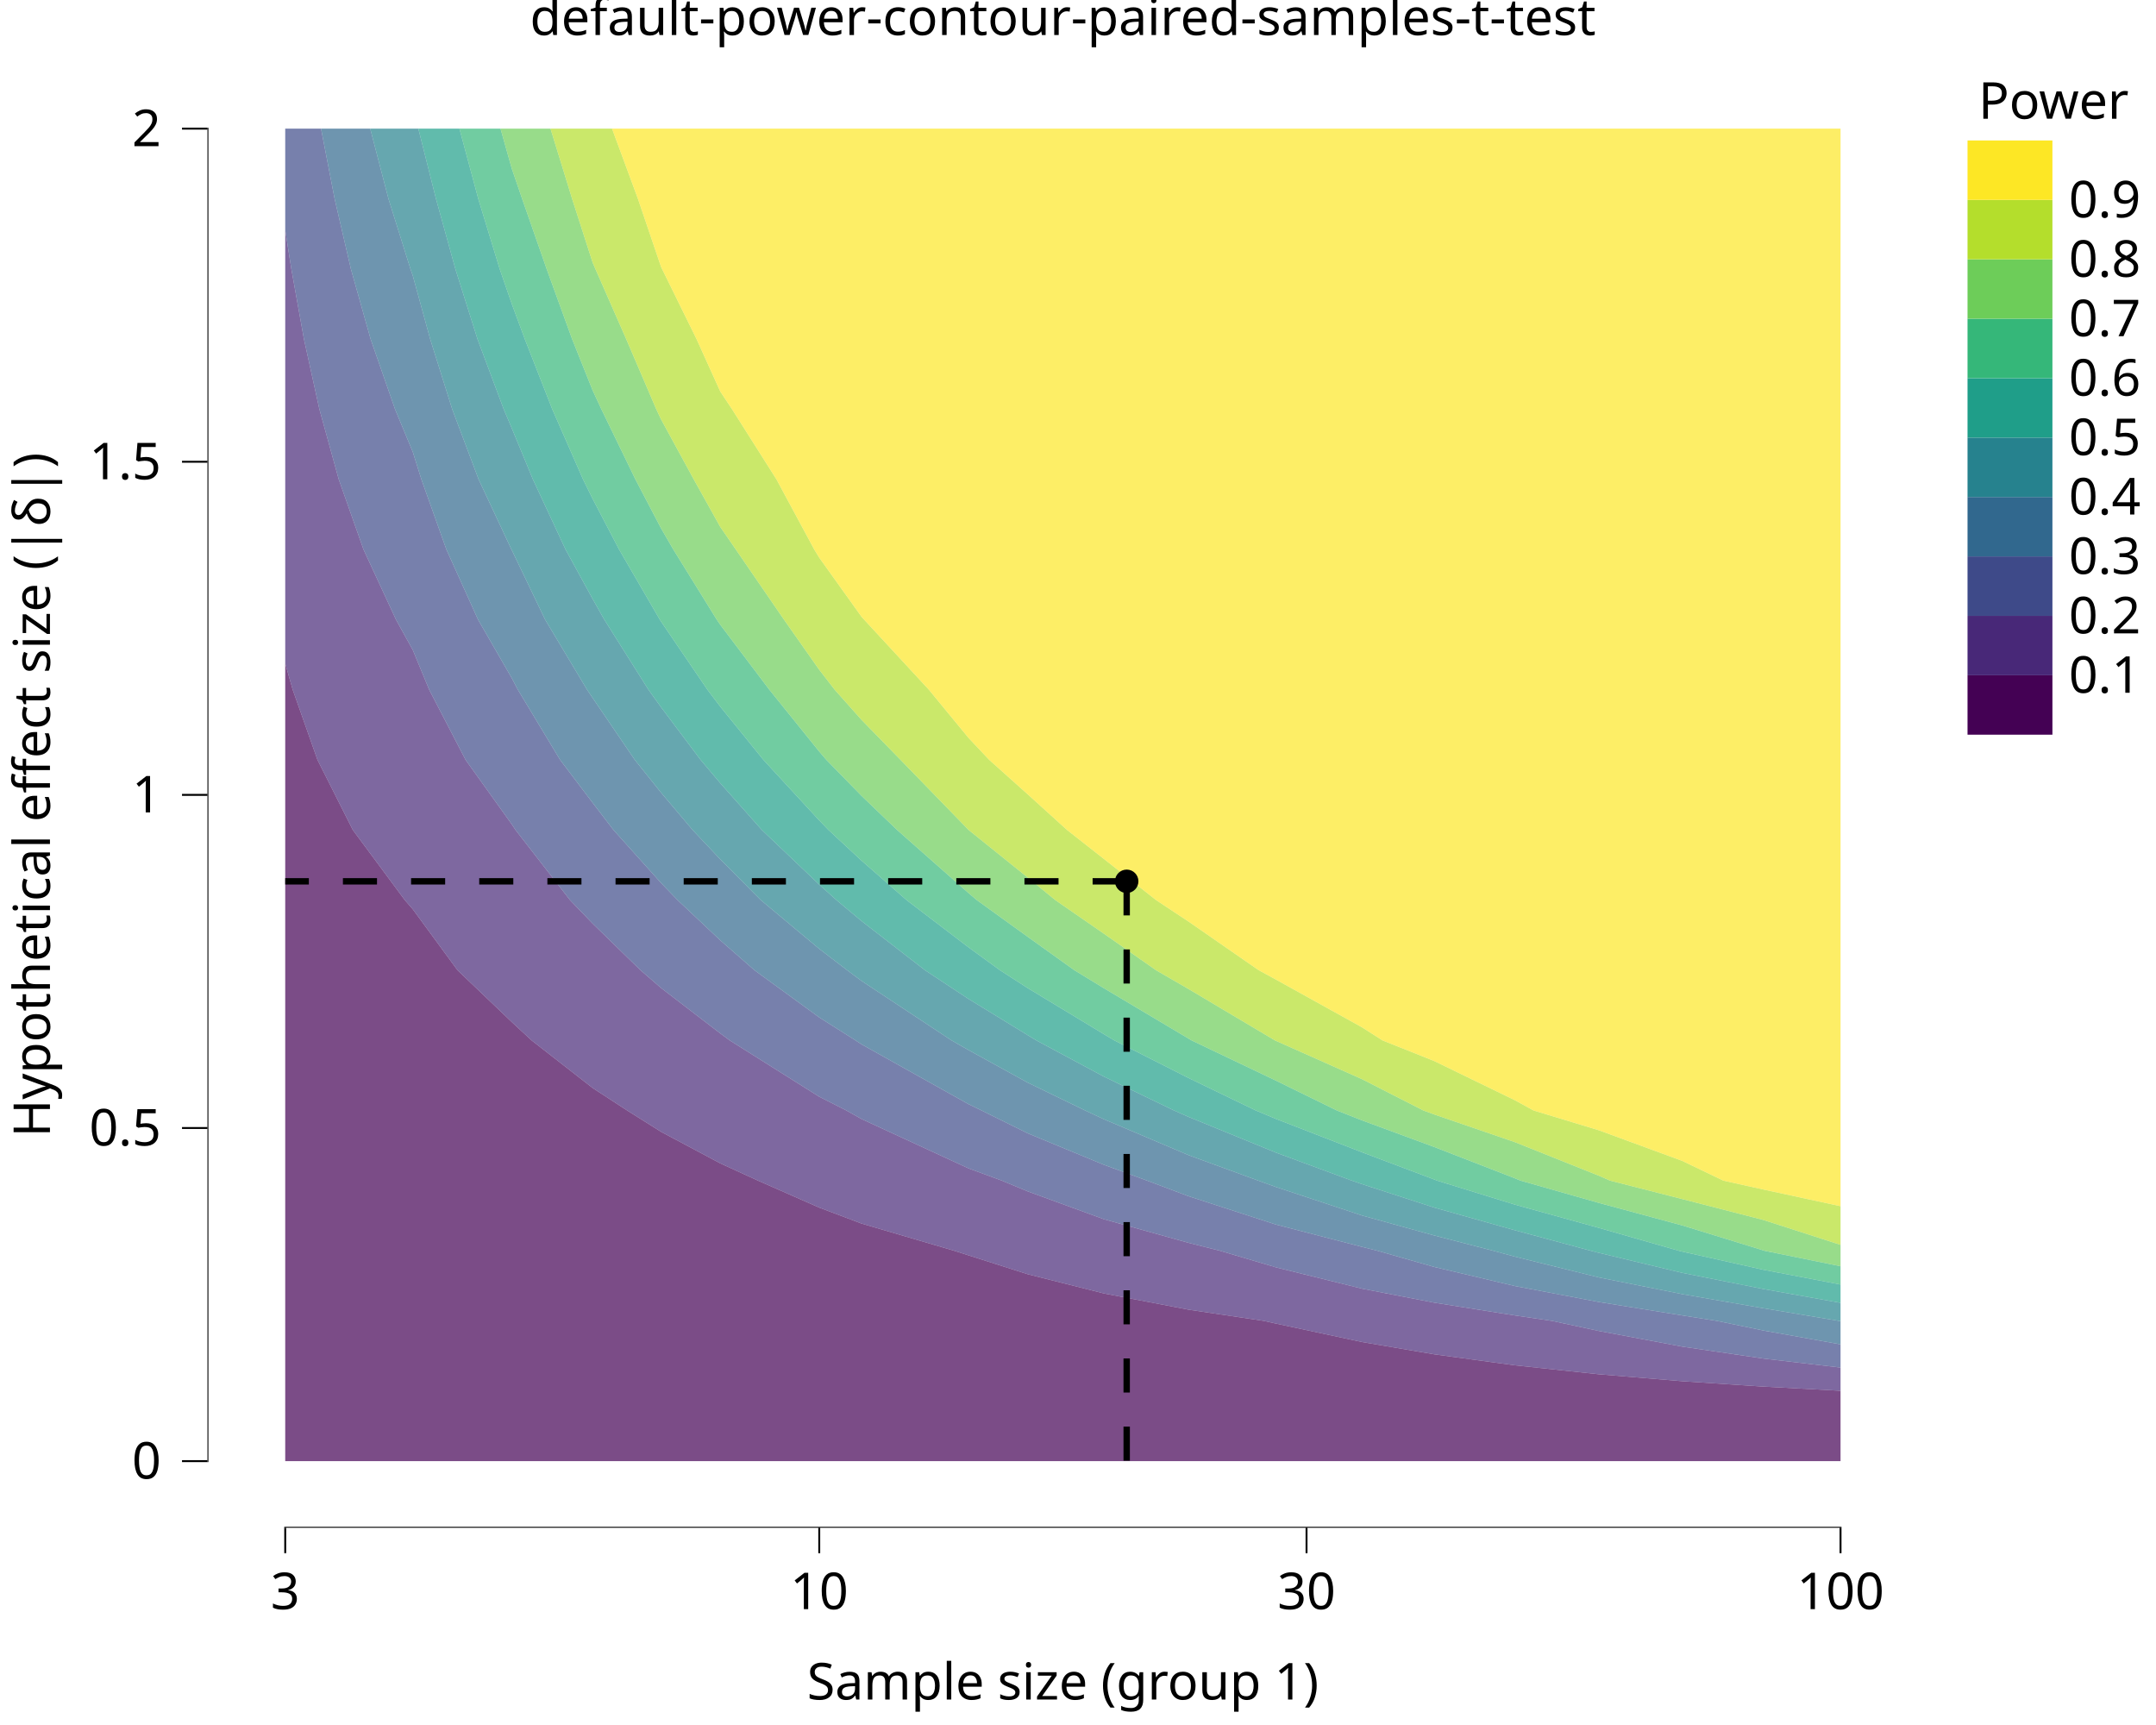
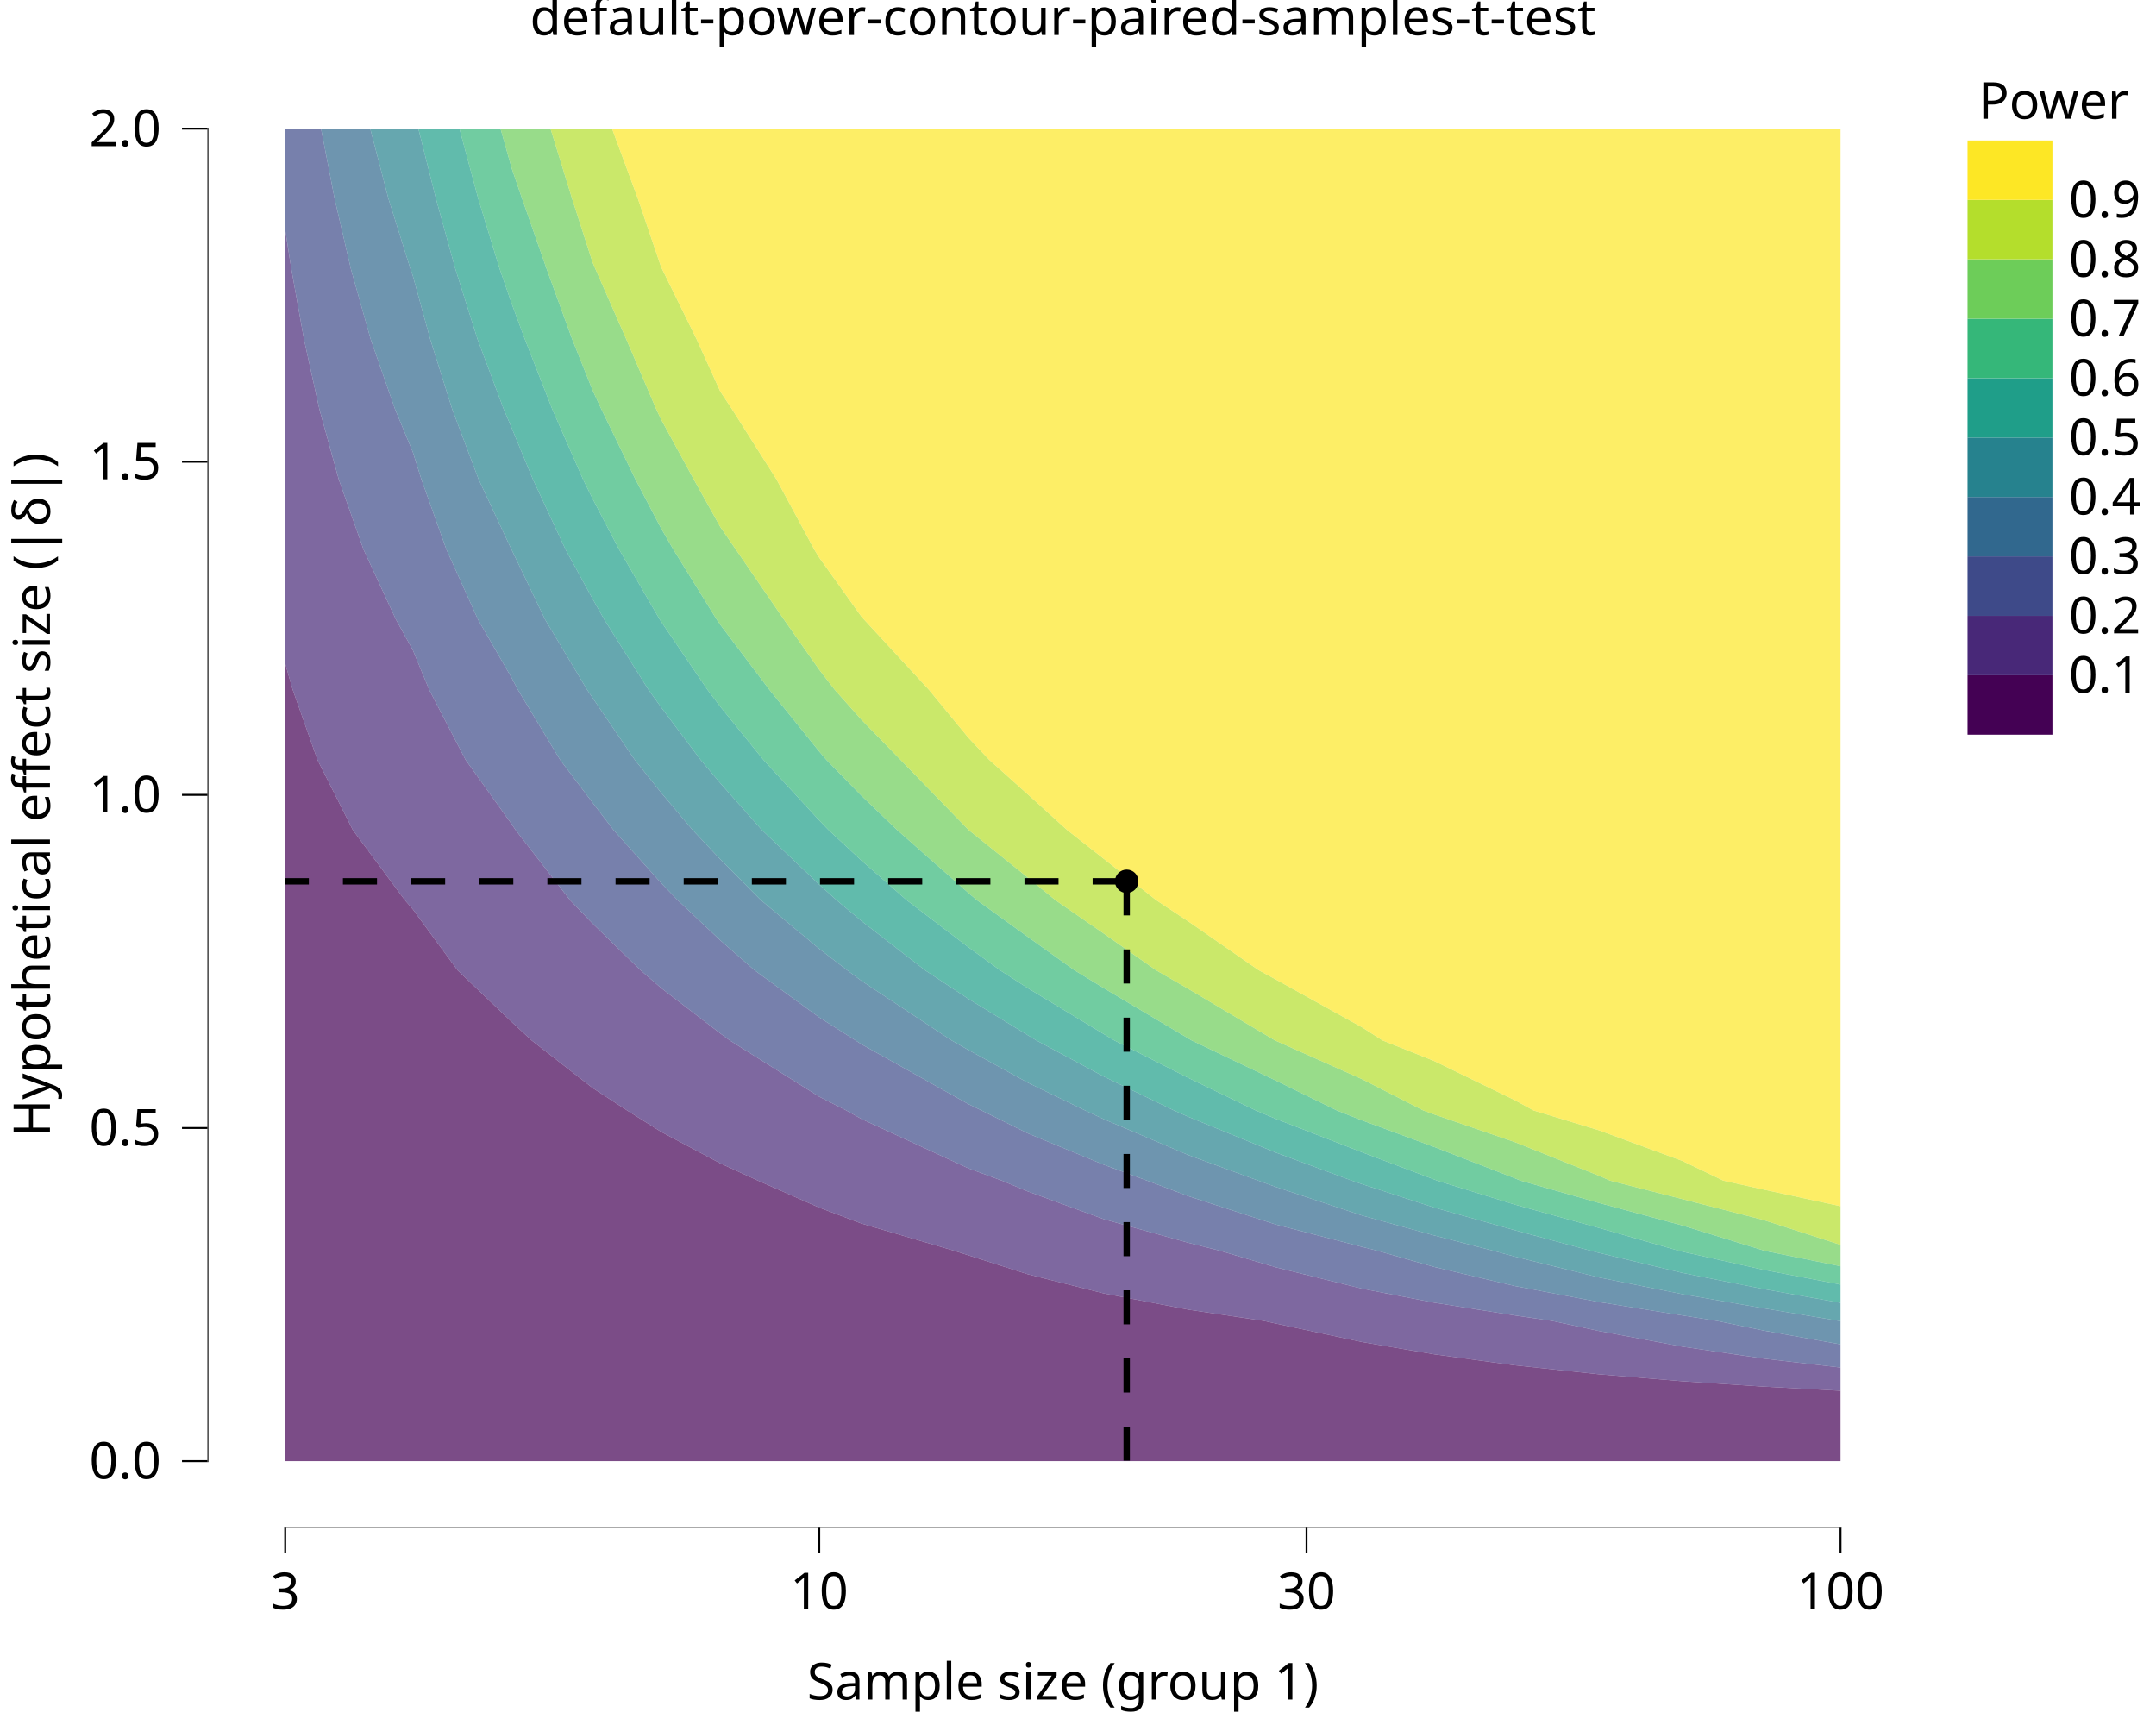
<svg xmlns="http://www.w3.org/2000/svg" class="svglite" data-engine-version="2.0" width="720.00pt" height="576.00pt" viewBox="0 0 720.00 576.00">
  <defs>
    <style type="text/css">
    .svglite line, .svglite polyline, .svglite polygon, .svglite path, .svglite rect, .svglite circle {
      fill: none;
      stroke: #000000;
      stroke-linecap: round;
      stroke-linejoin: round;
      stroke-miterlimit: 10.00;
    }
  </style>
  </defs>
  <rect width="100%" height="100%" style="stroke: none; fill: #FFFFFF;" />
  <defs>
    <clipPath id="cpMC4wMHw3MjAuMDB8MC4wMHw1NzYuMDA=">
      <rect x="0.00" y="0.00" width="720.00" height="576.00" />
    </clipPath>
  </defs>
  <g clip-path="url(#cpMC4wMHw3MjAuMDB8MC4wMHw1NzYuMDA=)">
    <rect x="-0" y="0.00" width="720.00" height="576.00" style="stroke-width: 10.67; stroke: none;" />
  </g>
  <defs>
    <clipPath id="cpNjkuMjh8NjQwLjYyfDIwLjcxfDUxMC4xNA==">
      <rect x="69.28" y="20.71" width="571.34" height="489.43" />
    </clipPath>
  </defs>
  <g clip-path="url(#cpNjkuMjh8NjQwLjYyfDIwLjcxfDUxMC4xNA==)">
    <rect x="69.28" y="20.71" width="571.34" height="489.43" style="stroke-width: 10.67; stroke: none;" />
    <path d="M 95.25 417.64 L 95.25 441.06 L 95.25 464.48 L 95.25 487.89 L 137.87 487.89 L 170.92 487.89 L 197.92 487.89 L 220.76 487.89 L 240.54 487.89 L 273.59 487.89 L 287.71 487.89 L 323.43 487.89 L 343.21 487.89 L 368.66 487.89 L 396.96 487.89 L 426.10 487.89 L 454.86 487.89 L 478.93 487.89 L 505.94 487.89 L 533.97 487.89 L 561.82 487.89 L 588.83 487.89 L 614.65 487.89 L 614.65 464.48 L 614.65 464.39 L 588.83 463.00 L 561.82 461.21 L 533.97 458.89 L 505.94 455.90 L 478.93 452.22 L 454.86 448.12 L 426.10 441.96 L 422.05 441.06 L 396.96 437.32 L 368.66 431.90 L 343.21 425.48 L 323.43 419.17 L 318.64 417.64 L 287.71 408.56 L 273.59 403.23 L 253.13 394.22 L 240.54 388.46 L 220.76 377.92 L 209.44 370.80 L 197.92 363.30 L 177.52 347.39 L 170.92 341.28 L 152.79 323.97 L 137.87 303.63 L 135.19 300.55 L 117.82 277.13 L 106.02 253.72 L 97.75 230.30 L 95.25 221.55 L 95.25 230.30 L 95.25 253.72 L 95.25 277.13 L 95.25 300.55 L 95.25 323.97 L 95.25 347.39 L 95.25 370.80 L 95.25 394.22 Z" style="fill-rule: evenodd; fill: #440154; fill-opacity: 0.70; stroke-width: 1.07; stroke: none; stroke-linecap: butt;" />
    <path d="M 95.25 113.21 L 95.25 136.63 L 95.25 160.04 L 95.25 183.46 L 95.25 206.88 L 95.25 221.55 L 97.75 230.30 L 106.02 253.72 L 117.82 277.13 L 135.19 300.55 L 137.87 303.63 L 152.79 323.97 L 170.92 341.28 L 177.52 347.39 L 197.92 363.30 L 209.44 370.80 L 220.76 377.92 L 240.54 388.46 L 253.13 394.22 L 273.59 403.23 L 287.71 408.56 L 318.64 417.64 L 323.43 419.17 L 343.21 425.48 L 368.66 431.90 L 396.96 437.32 L 422.05 441.06 L 426.10 441.96 L 454.86 448.12 L 478.93 452.22 L 505.94 455.90 L 533.97 458.89 L 561.82 461.21 L 588.83 463.00 L 614.65 464.39 L 614.65 456.65 L 588.83 453.63 L 561.82 449.66 L 533.97 444.43 L 518.30 441.06 L 505.94 439.25 L 478.93 434.97 L 454.86 430.30 L 426.10 423.18 L 407.41 417.64 L 396.96 415.01 L 368.66 407.11 L 343.21 397.82 L 334.56 394.22 L 323.43 390.13 L 287.71 373.65 L 282.64 370.80 L 273.59 366.21 L 243.68 347.39 L 240.54 345.07 L 220.76 329.89 L 213.91 323.97 L 197.92 308.40 L 190.36 300.55 L 172.16 277.13 L 170.92 275.26 L 155.48 253.72 L 143.33 230.30 L 137.87 217.07 L 132.23 206.88 L 121.39 183.46 L 113.12 160.04 L 106.66 136.63 L 101.50 113.21 L 97.29 89.79 L 95.25 76.78 L 95.25 89.79 Z" style="fill-rule: evenodd; fill: #482878; fill-opacity: 0.70; stroke-width: 1.07; stroke: none; stroke-linecap: butt;" />
    <path d="M 107.21 42.95 L 95.25 42.95 L 95.25 66.37 L 95.25 76.78 L 97.29 89.79 L 101.50 113.21 L 106.66 136.63 L 113.12 160.04 L 121.39 183.46 L 132.23 206.88 L 137.87 217.07 L 143.33 230.30 L 155.48 253.72 L 170.92 275.26 L 172.16 277.13 L 190.36 300.55 L 197.92 308.40 L 213.91 323.97 L 220.76 329.89 L 240.54 345.07 L 243.68 347.39 L 273.59 366.21 L 282.64 370.80 L 287.71 373.65 L 323.43 390.13 L 334.56 394.22 L 343.21 397.82 L 368.66 407.11 L 396.96 415.01 L 407.41 417.64 L 426.10 423.18 L 454.86 430.30 L 478.93 434.97 L 505.94 439.25 L 518.30 441.06 L 533.97 444.43 L 561.82 449.66 L 588.83 453.63 L 614.65 456.65 L 614.65 448.90 L 588.83 444.26 L 573.36 441.06 L 561.82 439.24 L 533.97 434.76 L 505.94 429.43 L 478.93 423.04 L 459.99 417.64 L 454.86 416.35 L 426.10 408.89 L 396.96 399.44 L 383.06 394.22 L 368.66 388.94 L 343.21 378.43 L 327.80 370.80 L 323.43 368.69 L 287.71 348.71 L 285.69 347.39 L 273.59 339.72 L 251.96 323.97 L 240.54 313.98 L 226.28 300.55 L 220.76 294.83 L 204.87 277.13 L 197.92 268.06 L 187.05 253.72 L 172.94 230.30 L 170.92 226.45 L 159.64 206.88 L 149.07 183.46 L 140.72 160.04 L 137.87 150.95 L 131.93 136.63 L 123.77 113.21 L 117.18 89.79 L 111.75 66.37 Z" style="fill-rule: evenodd; fill: #3E4A89; fill-opacity: 0.70; stroke-width: 1.07; stroke: none; stroke-linecap: butt;" />
    <path d="M 107.21 42.95 L 111.75 66.37 L 117.18 89.79 L 123.77 113.21 L 131.93 136.63 L 137.87 150.95 L 140.72 160.04 L 149.07 183.46 L 159.64 206.88 L 170.92 226.45 L 172.94 230.30 L 187.05 253.72 L 197.92 268.06 L 204.87 277.13 L 220.76 294.83 L 226.28 300.55 L 240.54 313.98 L 251.96 323.97 L 273.59 339.72 L 285.69 347.39 L 287.71 348.71 L 323.43 368.69 L 327.80 370.80 L 343.21 378.43 L 368.66 388.94 L 383.06 394.22 L 396.96 399.44 L 426.10 408.89 L 454.86 416.35 L 459.99 417.64 L 478.93 423.04 L 505.94 429.43 L 533.97 434.76 L 561.82 439.24 L 573.36 441.06 L 588.83 444.26 L 614.65 448.90 L 614.65 441.16 L 614.13 441.06 L 588.83 436.83 L 561.82 432.14 L 533.97 426.55 L 505.94 419.62 L 498.66 417.64 L 478.93 412.53 L 454.86 405.87 L 426.10 396.35 L 420.18 394.22 L 396.96 385.73 L 368.66 373.73 L 362.38 370.80 L 343.21 361.50 L 323.43 350.62 L 317.75 347.39 L 287.71 327.53 L 282.92 323.97 L 273.59 316.83 L 254.08 300.55 L 240.54 286.93 L 231.29 277.13 L 220.76 264.66 L 211.99 253.72 L 197.92 233.05 L 196.06 230.30 L 182.04 206.88 L 170.92 183.68 L 170.80 183.46 L 159.83 160.04 L 151.02 136.63 L 143.66 113.21 L 137.87 92.10 L 137.07 89.79 L 129.73 66.37 L 123.64 42.95 Z" style="fill-rule: evenodd; fill: #31688E; fill-opacity: 0.70; stroke-width: 1.07; stroke: none; stroke-linecap: butt;" />
    <path d="M 168.22 136.63 L 159.46 113.21 L 152.07 89.79 L 145.60 66.37 L 139.71 42.95 L 137.87 42.95 L 123.64 42.95 L 129.73 66.37 L 137.07 89.79 L 137.87 92.10 L 143.66 113.21 L 151.02 136.63 L 159.83 160.04 L 170.80 183.46 L 170.92 183.68 L 182.04 206.88 L 196.06 230.30 L 197.92 233.05 L 211.99 253.72 L 220.76 264.66 L 231.29 277.13 L 240.54 286.93 L 254.08 300.55 L 273.59 316.83 L 282.92 323.97 L 287.71 327.53 L 317.75 347.39 L 323.43 350.62 L 343.21 361.50 L 362.38 370.80 L 368.66 373.73 L 396.96 385.73 L 420.18 394.22 L 426.10 396.35 L 454.86 405.87 L 478.93 412.53 L 498.66 417.64 L 505.94 419.62 L 533.97 426.55 L 561.82 432.14 L 588.83 436.83 L 614.13 441.06 L 614.65 441.16 L 614.65 441.06 L 614.65 435.03 L 588.83 430.41 L 561.82 425.03 L 533.97 418.34 L 531.24 417.64 L 505.94 410.81 L 478.93 403.21 L 454.86 395.40 L 451.44 394.22 L 426.10 384.87 L 396.96 372.96 L 392.06 370.80 L 368.66 359.50 L 346.07 347.39 L 343.21 345.66 L 323.43 333.55 L 308.91 323.97 L 287.71 307.54 L 279.35 300.55 L 273.59 295.38 L 254.42 277.13 L 240.54 261.50 L 233.97 253.72 L 220.76 236.15 L 216.56 230.30 L 201.80 206.88 L 197.92 200.00 L 188.86 183.46 L 177.96 160.04 L 170.92 143.00 Z" style="fill-rule: evenodd; fill: #26828E; fill-opacity: 0.70; stroke-width: 1.07; stroke: none; stroke-linecap: butt;" />
    <path d="M 194.70 160.04 L 184.43 136.63 L 175.26 113.21 L 170.92 101.48 L 166.87 89.79 L 159.72 66.37 L 153.43 42.95 L 139.71 42.95 L 145.60 66.37 L 152.07 89.79 L 159.46 113.21 L 168.22 136.63 L 170.92 143.00 L 177.96 160.04 L 188.86 183.46 L 197.92 200.00 L 201.80 206.88 L 216.56 230.30 L 220.76 236.15 L 233.97 253.72 L 240.54 261.50 L 254.42 277.13 L 273.59 295.38 L 279.35 300.55 L 287.71 307.54 L 308.91 323.97 L 323.43 333.55 L 343.21 345.66 L 346.07 347.39 L 368.66 359.50 L 392.06 370.80 L 396.96 372.96 L 426.10 384.87 L 451.44 394.22 L 454.86 395.40 L 478.93 403.21 L 505.94 410.81 L 531.24 417.64 L 533.97 418.34 L 561.82 425.03 L 588.83 430.41 L 614.65 435.03 L 614.65 428.92 L 588.83 423.98 L 561.82 417.93 L 560.64 417.64 L 533.97 410.01 L 505.94 402.25 L 479.93 394.22 L 478.93 393.83 L 454.86 384.76 L 426.10 373.61 L 419.37 370.80 L 396.96 359.98 L 372.11 347.39 L 368.66 345.33 L 343.21 329.94 L 333.95 323.97 L 323.43 316.31 L 302.76 300.55 L 287.71 287.37 L 276.68 277.13 L 273.59 273.94 L 254.94 253.72 L 240.54 235.95 L 236.25 230.30 L 220.76 207.53 L 220.34 206.88 L 206.74 183.46 L 197.92 166.57 Z" style="fill-rule: evenodd; fill: #1F9E89; fill-opacity: 0.70; stroke-width: 1.07; stroke: none; stroke-linecap: butt;" />
    <path d="M 191.06 113.21 L 182.55 89.79 L 174.37 66.37 L 170.92 56.31 L 167.15 42.95 L 153.43 42.95 L 159.72 66.37 L 166.87 89.79 L 170.92 101.48 L 175.26 113.21 L 184.43 136.63 L 194.70 160.04 L 197.92 166.57 L 206.74 183.46 L 220.34 206.88 L 220.76 207.53 L 236.25 230.30 L 240.54 235.95 L 254.94 253.72 L 273.59 273.94 L 276.68 277.13 L 287.71 287.37 L 302.76 300.55 L 323.43 316.31 L 333.95 323.97 L 343.21 329.94 L 368.66 345.33 L 372.11 347.39 L 396.96 359.98 L 419.37 370.80 L 426.10 373.61 L 454.86 384.76 L 478.93 393.83 L 479.93 394.22 L 505.94 402.25 L 533.97 410.01 L 560.64 417.64 L 561.82 417.93 L 588.83 423.98 L 614.65 428.92 L 614.65 422.81 L 589.22 417.64 L 588.83 417.51 L 561.82 409.19 L 533.97 401.67 L 507.78 394.22 L 505.94 393.46 L 478.93 382.98 L 454.86 374.11 L 446.45 370.80 L 426.10 360.83 L 397.91 347.39 L 396.96 346.82 L 368.66 329.98 L 358.80 323.97 L 343.21 312.81 L 326.22 300.55 L 323.43 298.19 L 299.59 277.13 L 287.71 265.73 L 275.97 253.72 L 273.59 250.95 L 256.93 230.30 L 240.54 208.61 L 239.35 206.88 L 224.85 183.46 L 220.76 176.40 L 212.19 160.04 L 200.83 136.63 L 197.92 130.36 Z" style="fill-rule: evenodd; fill: #35B779; fill-opacity: 0.70; stroke-width: 1.07; stroke: none; stroke-linecap: butt;" />
    <path d="M 219.16 136.63 L 209.12 113.21 L 198.83 89.79 L 197.92 87.68 L 191.06 66.37 L 183.84 42.95 L 170.92 42.95 L 167.15 42.95 L 170.92 56.31 L 174.37 66.37 L 182.55 89.79 L 191.06 113.21 L 197.92 130.36 L 200.83 136.63 L 212.19 160.04 L 220.76 176.40 L 224.85 183.46 L 239.35 206.88 L 240.54 208.61 L 256.93 230.30 L 273.59 250.95 L 275.97 253.72 L 287.71 265.73 L 299.59 277.13 L 323.43 298.19 L 326.22 300.55 L 343.21 312.81 L 358.80 323.97 L 368.66 329.98 L 396.96 346.82 L 397.91 347.39 L 426.10 360.83 L 446.45 370.80 L 454.86 374.11 L 478.93 382.98 L 505.94 393.46 L 507.78 394.22 L 533.97 401.67 L 561.82 409.19 L 588.83 417.51 L 589.22 417.64 L 614.65 422.81 L 614.65 417.64 L 614.65 415.67 L 588.83 407.34 L 561.82 400.39 L 537.68 394.22 L 533.97 392.59 L 505.94 381.39 L 478.93 372.12 L 475.33 370.80 L 454.86 360.35 L 426.10 347.55 L 425.75 347.39 L 396.96 330.27 L 386.07 323.97 L 368.66 311.77 L 352.43 300.55 L 343.21 293.01 L 323.47 277.13 L 323.43 277.09 L 300.74 253.72 L 287.71 240.36 L 278.75 230.30 L 273.59 223.64 L 261.80 206.88 L 245.72 183.46 L 240.54 175.94 L 231.67 160.04 L 220.76 140.01 Z" style="fill-rule: evenodd; fill: #6DCD59; fill-opacity: 0.70; stroke-width: 1.07; stroke: none; stroke-linecap: butt;" />
    <path d="M 220.76 89.09 L 213.04 66.37 L 204.39 42.95 L 197.92 42.95 L 183.84 42.95 L 191.06 66.37 L 197.92 87.68 L 198.83 89.79 L 209.12 113.21 L 219.16 136.63 L 220.76 140.01 L 231.67 160.04 L 240.54 175.94 L 245.72 183.46 L 261.80 206.88 L 273.59 223.64 L 278.75 230.30 L 287.71 240.36 L 300.74 253.72 L 323.43 277.09 L 323.47 277.13 L 343.21 293.01 L 352.43 300.55 L 368.66 311.77 L 386.07 323.97 L 396.96 330.27 L 425.75 347.39 L 426.10 347.55 L 454.86 360.35 L 475.33 370.80 L 478.93 372.12 L 505.94 381.39 L 533.97 392.59 L 537.68 394.22 L 561.82 400.39 L 588.83 407.34 L 614.65 415.67 L 614.65 402.76 L 588.83 397.18 L 575.50 394.22 L 561.82 387.65 L 533.97 377.42 L 512.13 370.80 L 505.94 367.40 L 478.93 354.28 L 461.66 347.39 L 454.86 343.04 L 426.10 327.09 L 420.36 323.97 L 396.96 307.75 L 386.08 300.55 L 368.66 286.81 L 356.34 277.13 L 343.21 265.23 L 330.35 253.72 L 323.43 246.38 L 310.20 230.30 L 288.56 206.88 L 287.71 205.94 L 273.59 186.21 L 271.91 183.46 L 259.29 160.04 L 244.46 136.63 L 240.54 130.73 L 232.61 113.21 L 221.09 89.79 Z" style="fill-rule: evenodd; fill: #B4DE2C; fill-opacity: 0.70; stroke-width: 1.07; stroke: none; stroke-linecap: butt;" />
    <path d="M 396.96 42.95 L 368.66 42.95 L 343.21 42.95 L 323.43 42.95 L 287.71 42.95 L 273.59 42.95 L 240.54 42.95 L 220.76 42.95 L 204.39 42.95 L 213.04 66.37 L 220.76 89.09 L 221.09 89.79 L 232.61 113.21 L 240.54 130.73 L 244.46 136.63 L 259.29 160.04 L 271.91 183.46 L 273.59 186.21 L 287.71 205.94 L 288.56 206.88 L 310.20 230.30 L 323.43 246.38 L 330.35 253.72 L 343.21 265.23 L 356.34 277.13 L 368.66 286.81 L 386.08 300.55 L 396.96 307.75 L 420.36 323.97 L 426.10 327.09 L 454.86 343.04 L 461.66 347.39 L 478.93 354.28 L 505.94 367.40 L 512.13 370.80 L 533.97 377.42 L 561.82 387.65 L 575.50 394.22 L 588.83 397.18 L 614.65 402.76 L 614.65 394.22 L 614.65 370.80 L 614.65 347.39 L 614.65 323.97 L 614.65 300.55 L 614.65 277.13 L 614.65 253.72 L 614.65 230.30 L 614.65 206.88 L 614.65 183.46 L 614.65 160.04 L 614.65 136.63 L 614.65 113.21 L 614.65 89.79 L 614.65 66.37 L 614.65 42.95 L 588.83 42.95 L 561.82 42.95 L 533.97 42.95 L 505.94 42.95 L 478.93 42.95 L 454.86 42.95 L 426.10 42.95 Z" style="fill-rule: evenodd; fill: #FDE725; fill-opacity: 0.70; stroke-width: 1.07; stroke: none; stroke-linecap: butt;" />
    <line x1="376.26" y1="294.28" x2="376.26" y2="487.89" style="stroke-width: 2.13; stroke-dasharray: 11.38,11.38; stroke-linecap: butt;" />
    <line x1="376.26" y1="294.28" x2="95.25" y2="294.28" style="stroke-width: 2.13; stroke-dasharray: 11.38,11.38; stroke-linecap: butt;" />
    <circle cx="376.26" cy="294.28" r="3.56" style="stroke-width: 0.71; fill: #000000;" />
    <line x1="94.93" y1="510.14" x2="614.97" y2="510.14" style="stroke-width: 0.64; stroke-linecap: butt;" />
    <line x1="69.28" y1="488.21" x2="69.28" y2="42.64" style="stroke-width: 0.64; stroke-linecap: butt;" />
    <rect x="69.28" y="20.71" width="571.34" height="489.43" style="stroke-width: 0.00; stroke: none;" />
  </g>
  <g clip-path="url(#cpMC4wMHw3MjAuMDB8MC4wMHw1NzYuMDA=)">
    <polyline points="69.28,510.14 69.28,20.71 " style="stroke-width: 0.00; stroke: none; stroke-linecap: butt;" />
-     <text x="53.81" y="493.74" text-anchor="end" style="font-size: 17.00px; font-family: sans;" textLength="9.46px" lengthAdjust="spacingAndGlyphs">0</text>
+     <text x="53.81" y="493.74" text-anchor="end" style="font-size: 17.00px; font-family: sans;" textLength="23.63px" lengthAdjust="spacingAndGlyphs">0.0</text>
    <text x="53.81" y="382.51" text-anchor="end" style="font-size: 17.00px; font-family: sans;" textLength="23.63px" lengthAdjust="spacingAndGlyphs">0.5</text>
-     <text x="53.81" y="271.27" text-anchor="end" style="font-size: 17.00px; font-family: sans;" textLength="9.46px" lengthAdjust="spacingAndGlyphs">1</text>
+     <text x="53.81" y="271.27" text-anchor="end" style="font-size: 17.00px; font-family: sans;" textLength="23.63px" lengthAdjust="spacingAndGlyphs">1.0</text>
    <text x="53.81" y="160.04" text-anchor="end" style="font-size: 17.00px; font-family: sans;" textLength="23.63px" lengthAdjust="spacingAndGlyphs">1.5</text>
-     <text x="53.81" y="48.80" text-anchor="end" style="font-size: 17.00px; font-family: sans;" textLength="9.46px" lengthAdjust="spacingAndGlyphs">2</text>
+     <text x="53.81" y="48.80" text-anchor="end" style="font-size: 17.00px; font-family: sans;" textLength="23.63px" lengthAdjust="spacingAndGlyphs">2.0</text>
    <polyline points="60.78,487.89 69.28,487.89 " style="stroke-width: 0.64; stroke-linecap: butt;" />
    <polyline points="60.78,376.66 69.28,376.66 " style="stroke-width: 0.64; stroke-linecap: butt;" />
    <polyline points="60.78,265.42 69.28,265.42 " style="stroke-width: 0.64; stroke-linecap: butt;" />
    <polyline points="60.78,154.19 69.28,154.19 " style="stroke-width: 0.64; stroke-linecap: butt;" />
    <polyline points="60.78,42.95 69.28,42.95 " style="stroke-width: 0.64; stroke-linecap: butt;" />
    <polyline points="69.28,510.14 640.62,510.14 " style="stroke-width: 0.00; stroke: none; stroke-linecap: butt;" />
    <polyline points="95.25,518.64 95.25,510.14 " style="stroke-width: 0.64; stroke-linecap: butt;" />
    <polyline points="273.59,518.64 273.59,510.14 " style="stroke-width: 0.64; stroke-linecap: butt;" />
    <polyline points="436.32,518.64 436.32,510.14 " style="stroke-width: 0.64; stroke-linecap: butt;" />
    <polyline points="614.65,518.64 614.65,510.14 " style="stroke-width: 0.64; stroke-linecap: butt;" />
    <text x="95.25" y="537.32" text-anchor="middle" style="font-size: 17.00px; font-family: sans;" textLength="9.46px" lengthAdjust="spacingAndGlyphs">3</text>
    <text x="273.59" y="537.32" text-anchor="middle" style="font-size: 17.00px; font-family: sans;" textLength="18.91px" lengthAdjust="spacingAndGlyphs">10</text>
    <text x="436.32" y="537.32" text-anchor="middle" style="font-size: 17.00px; font-family: sans;" textLength="18.91px" lengthAdjust="spacingAndGlyphs">30</text>
    <text x="614.65" y="537.32" text-anchor="middle" style="font-size: 17.00px; font-family: sans;" textLength="28.37px" lengthAdjust="spacingAndGlyphs">100</text>
    <text x="354.95" y="567.49" text-anchor="middle" style="font-size: 17.00px; font-family: sans;" textLength="166.32px" lengthAdjust="spacingAndGlyphs">Sample size (group 1)</text>
    <text transform="translate(16.68,265.42) rotate(-90)" text-anchor="middle" style="font-size: 17.00px; font-family: sans;" textLength="209.18px" lengthAdjust="spacingAndGlyphs">Hypothetical effect size (|δ|)</text>
    <rect x="651.58" y="20.71" width="68.42" height="230.09" style="stroke-width: 0.75; stroke: none;" />
    <rect x="651.58" y="20.71" width="68.42" height="230.09" style="stroke-width: 10.67; stroke: none;" />
    <text x="685.79" y="39.65" text-anchor="middle" style="font-size: 17.00px; font-family: sans;" textLength="48.20px" lengthAdjust="spacingAndGlyphs">Power</text>
    <rect x="657.06" y="225.48" width="28.35" height="19.84" style="stroke-width: 0.75; stroke: none; fill: #440154;" />
    <rect x="657.06" y="205.64" width="28.35" height="19.84" style="stroke-width: 0.75; stroke: none; fill: #482878;" />
    <rect x="657.06" y="185.79" width="28.35" height="19.84" style="stroke-width: 0.75; stroke: none; fill: #3E4A89;" />
    <rect x="657.06" y="165.95" width="28.35" height="19.84" style="stroke-width: 0.75; stroke: none; fill: #31688E;" />
    <rect x="657.06" y="146.11" width="28.35" height="19.84" style="stroke-width: 0.75; stroke: none; fill: #26828E;" />
    <rect x="657.06" y="126.27" width="28.35" height="19.84" style="stroke-width: 0.75; stroke: none; fill: #1F9E89;" />
    <rect x="657.06" y="106.42" width="28.35" height="19.84" style="stroke-width: 0.75; stroke: none; fill: #35B779;" />
    <rect x="657.06" y="86.58" width="28.35" height="19.84" style="stroke-width: 0.75; stroke: none; fill: #6DCD59;" />
    <rect x="657.06" y="66.74" width="28.35" height="19.84" style="stroke-width: 0.75; stroke: none; fill: #B4DE2C;" />
    <rect x="657.06" y="46.90" width="28.35" height="19.84" style="stroke-width: 0.75; stroke: none; fill: #FDE725;" />
    <text x="690.89" y="231.33" style="font-size: 17.00px; font-family: sans;" textLength="23.63px" lengthAdjust="spacingAndGlyphs">0.1</text>
    <text x="690.89" y="211.49" style="font-size: 17.00px; font-family: sans;" textLength="23.63px" lengthAdjust="spacingAndGlyphs">0.2</text>
    <text x="690.89" y="191.64" style="font-size: 17.00px; font-family: sans;" textLength="23.63px" lengthAdjust="spacingAndGlyphs">0.3</text>
    <text x="690.89" y="171.80" style="font-size: 17.00px; font-family: sans;" textLength="23.63px" lengthAdjust="spacingAndGlyphs">0.4</text>
    <text x="690.89" y="151.96" style="font-size: 17.00px; font-family: sans;" textLength="23.63px" lengthAdjust="spacingAndGlyphs">0.5</text>
    <text x="690.89" y="132.12" style="font-size: 17.00px; font-family: sans;" textLength="23.63px" lengthAdjust="spacingAndGlyphs">0.6</text>
    <text x="690.89" y="112.27" style="font-size: 17.00px; font-family: sans;" textLength="23.63px" lengthAdjust="spacingAndGlyphs">0.7</text>
    <text x="690.89" y="92.43" style="font-size: 17.00px; font-family: sans;" textLength="23.63px" lengthAdjust="spacingAndGlyphs">0.8</text>
    <text x="690.89" y="72.59" style="font-size: 17.00px; font-family: sans;" textLength="23.63px" lengthAdjust="spacingAndGlyphs">0.9</text>
    <text x="354.95" y="11.70" text-anchor="middle" style="font-size: 17.00px; font-family: sans;" textLength="330.73px" lengthAdjust="spacingAndGlyphs">default-power-contour-paired-samples-t-test</text>
  </g>
</svg>
